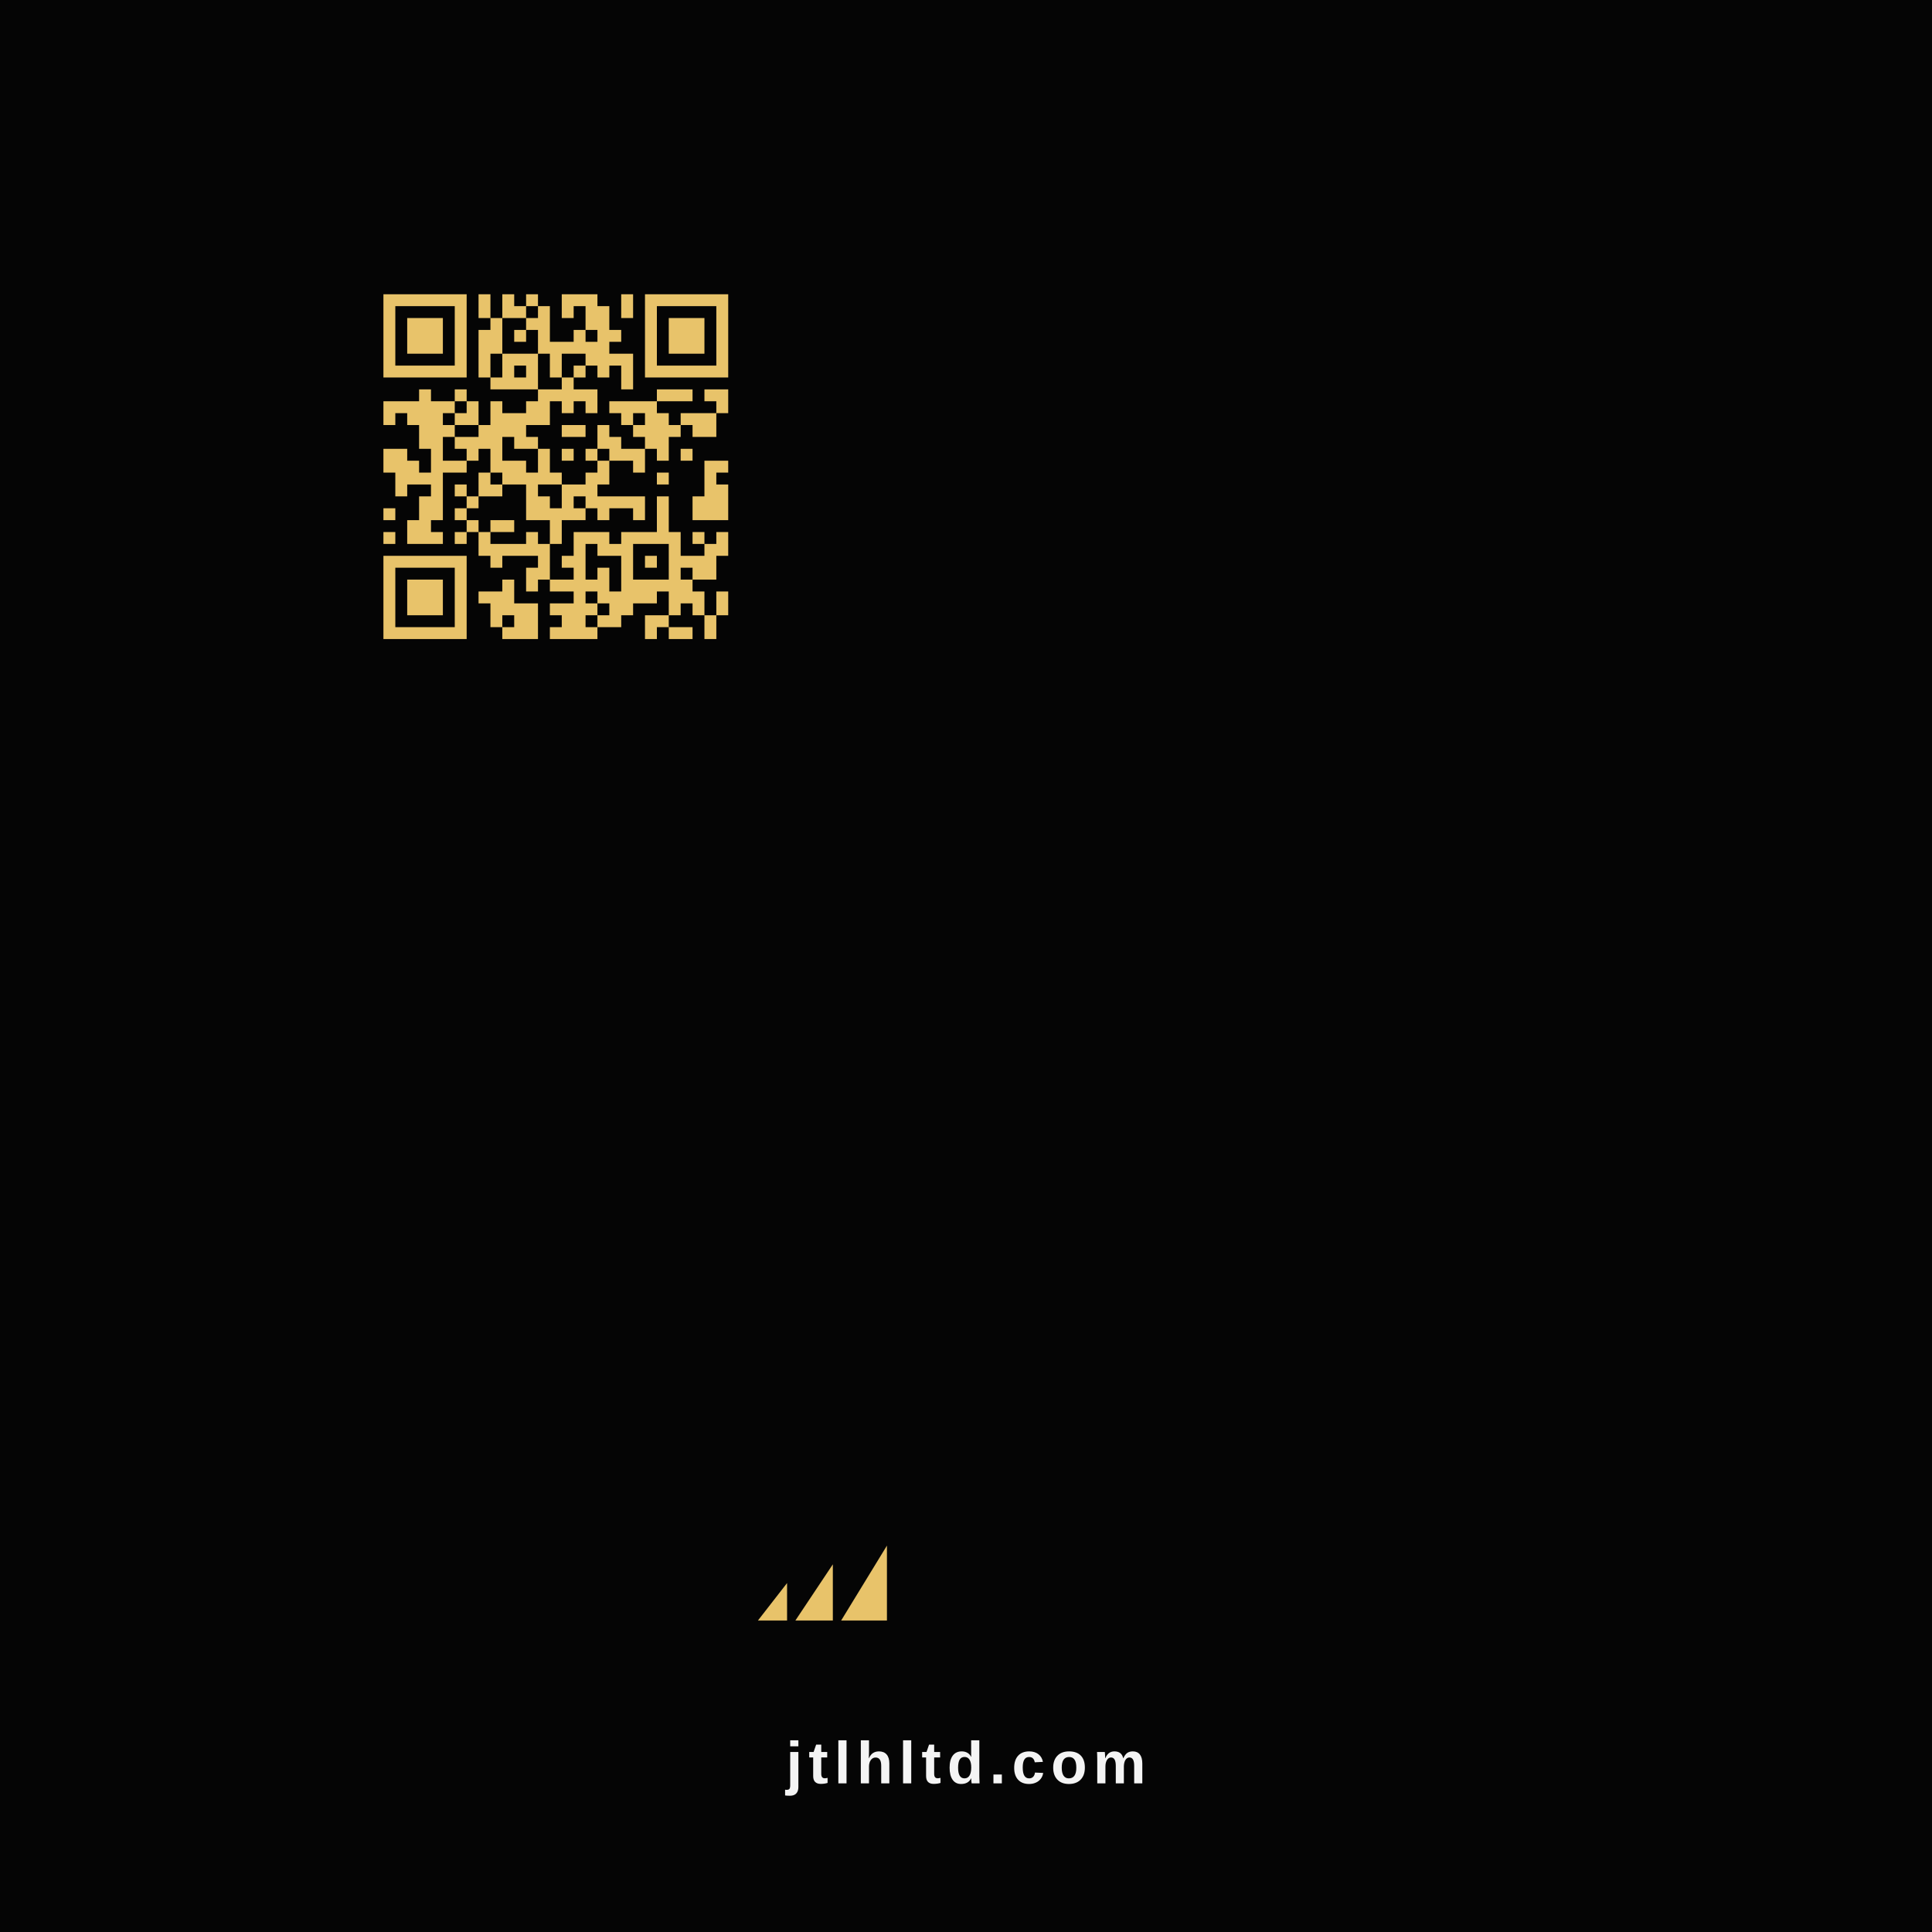
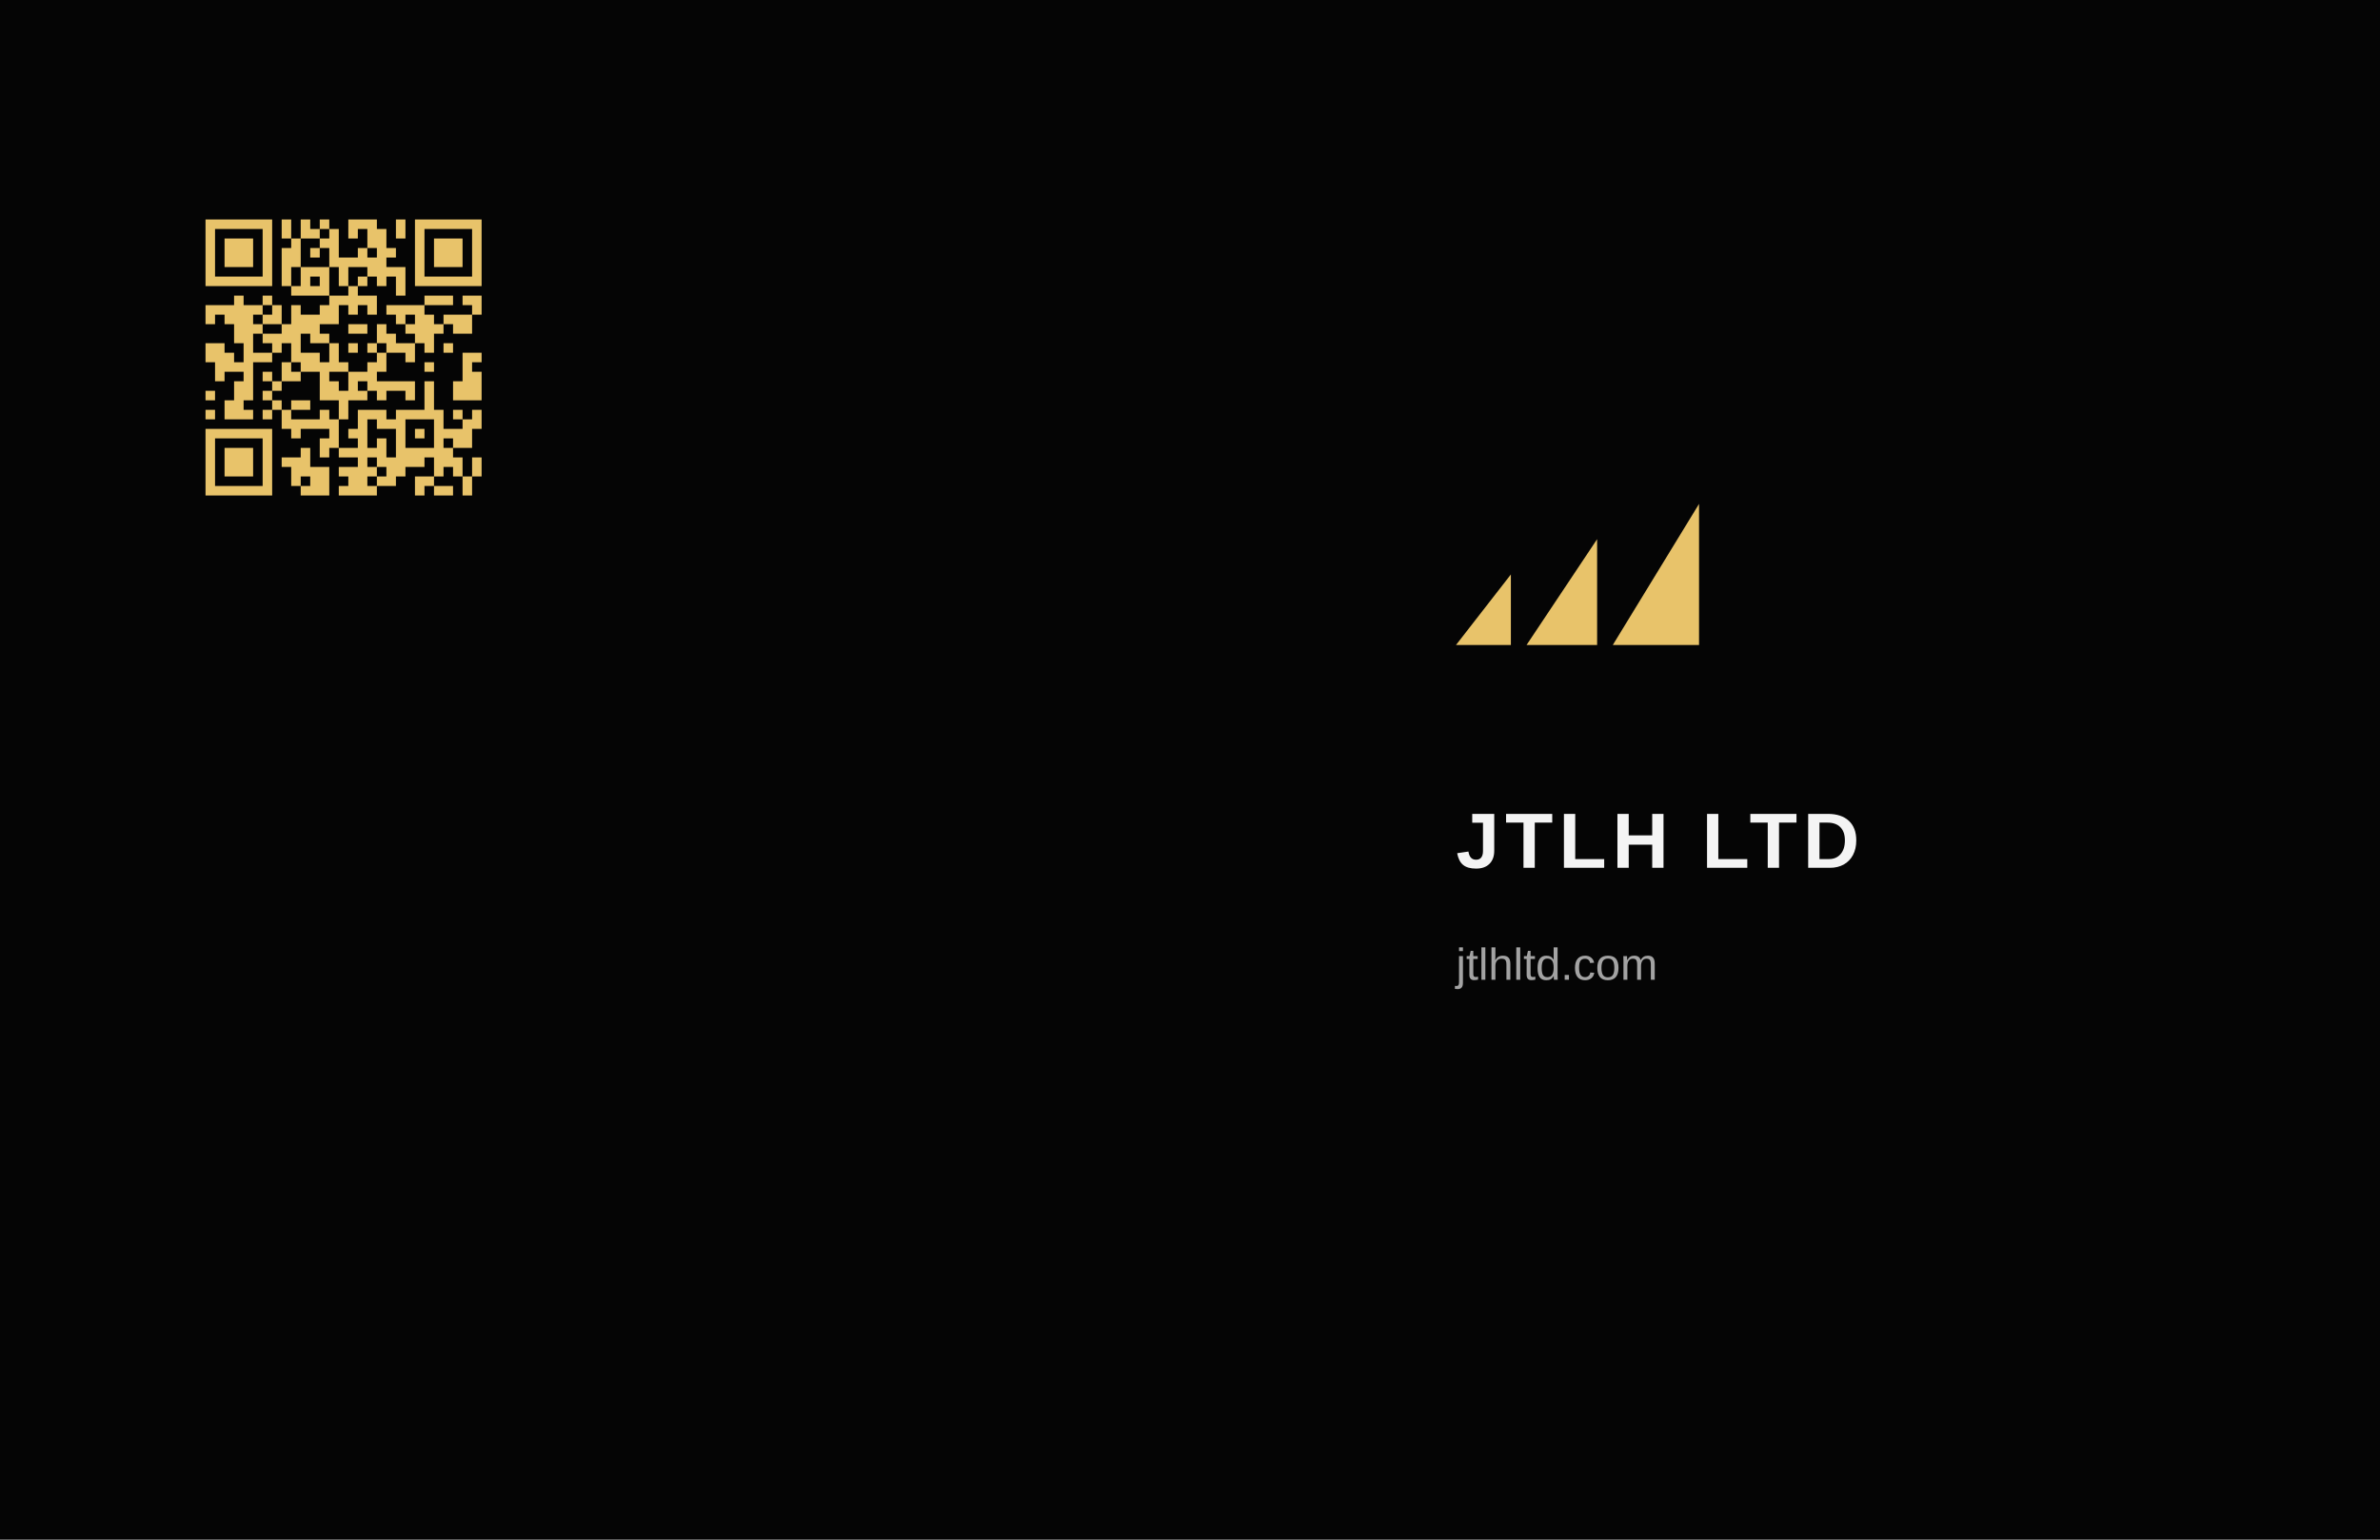
- <svg xmlns="http://www.w3.org/2000/svg" width="65mm" height="65mm" viewBox="0 0 650 650">
-   <rect width="650" height="650" fill="#050505" />
-   <g transform="translate(125 95) scale(4)">
+ <svg xmlns="http://www.w3.org/2000/svg" width="85mm" height="55mm" viewBox="0 0 850 550">
+   <rect width="850" height="550" fill="#050505" />
+   <g transform="translate(70 75) scale(3.4)">
    <path stroke="#E8C36A" d="M1 1.5h7m1 0h1m1 0h1m1 0h1m2 0h3m2 0h1m1 0h7M1 2.5h1m5 0h1m1 0h1m1 0h2m1 0h1m1 0h1m1 0h2m1 0h1m1 0h1m5 0h1M1 3.5h1m1 0h3m1 0h1m2 0h1m2 0h2m3 0h2m3 0h1m1 0h3m1 0h1M1 4.5h1m1 0h3m1 0h1m1 0h2m1 0h1m1 0h1m2 0h1m1 0h2m2 0h1m1 0h3m1 0h1M1 5.5h1m1 0h3m1 0h1m1 0h2m3 0h6m3 0h1m1 0h3m1 0h1M1 6.5h1m5 0h1m1 0h1m1 0h3m1 0h1m2 0h4m1 0h1m5 0h1M1 7.5h7m1 0h1m1 0h1m1 0h1m1 0h1m1 0h1m1 0h1m1 0h1m1 0h7M10 8.5h4m2 0h1m4 0h1M4 9.5h1m2 0h1m6 0h5m5 0h3m1 0h2M1 10.5h6m1 0h1m1 0h1m2 0h2m1 0h1m1 0h1m1 0h4m5 0h1M1 11.5h1m1 0h3m1 0h2m1 0h5m6 0h1m1 0h2m1 0h3M4 12.5h3m2 0h4m3 0h2m1 0h1m2 0h4m1 0h2M4 13.5h2m1 0h4m1 0h2m5 0h2m2 0h2M1 14.5h2m2 0h1m2 0h1m1 0h1m3 0h1m1 0h1m1 0h1m1 0h3m1 0h1m1 0h1M1 15.5h3m1 0h3m2 0h3m1 0h1m4 0h1m2 0h1m5 0h2M2 16.5h4m3 0h1m1 0h5m2 0h2m4 0h1m3 0h1M2 17.5h1m2 0h1m1 0h1m1 0h2m2 0h1m2 0h3m9 0h2M4 18.5h2m2 0h1m4 0h2m1 0h1m1 0h5m1 0h1m2 0h3M1 19.5h1m2 0h2m1 0h1m5 0h5m1 0h1m2 0h1m1 0h1m2 0h3M3 20.5h2m3 0h1m1 0h2m3 0h1m8 0h1M1 21.5h1m1 0h3m1 0h1m1 0h1m3 0h1m1 0h1m1 0h3m1 0h5m1 0h1m1 0h1M9 22.5h6m2 0h1m1 0h3m3 0h1m2 0h2M1 23.5h7m2 0h1m3 0h1m1 0h2m3 0h1m1 0h1m1 0h4M1 24.5h1m5 0h1m5 0h2m2 0h1m1 0h1m1 0h1m3 0h1m1 0h2M1 25.5h1m1 0h3m1 0h1m3 0h1m1 0h1m1 0h5m1 0h6M1 26.5h1m1 0h3m1 0h1m1 0h3m5 0h1m1 0h5m1 0h3m1 0h1M1 27.5h1m1 0h3m1 0h1m2 0h4m1 0h4m1 0h2m3 0h1m1 0h1m1 0h1M1 28.5h1m5 0h1m2 0h1m1 0h2m2 0h2m1 0h2m2 0h2m3 0h1M1 29.5h7m3 0h3m1 0h4m4 0h1m1 0h2m1 0h1" />
  </g>
-   <g transform="translate(255 520) scale(0.35)">
+   <g transform="translate(520 180) scale(0.7)">
    <g fill="#E8C36A">
      <path d="M0 72H28V36L0 72Z" />
      <path d="M36 72H72V18L36 72Z" />
      <path d="M80 72H124V0L80 72Z" />
    </g>
  </g>
-   <text x="325" y="600" text-anchor="middle" fill="#F4F4F4" font-family="Arial, Helvetica, sans-serif" font-size="20" font-weight="700" letter-spacing="2">jtlhltd.com</text>
+   <text x="520" y="310" fill="#F4F4F4" font-family="Arial, Helvetica, sans-serif" font-size="28" font-weight="700" letter-spacing="2">JTLH LTD</text>
+   <text x="520" y="350" fill="#A3A3A3" font-family="Arial, Helvetica, sans-serif" font-size="16">jtlhltd.com</text>
</svg>
